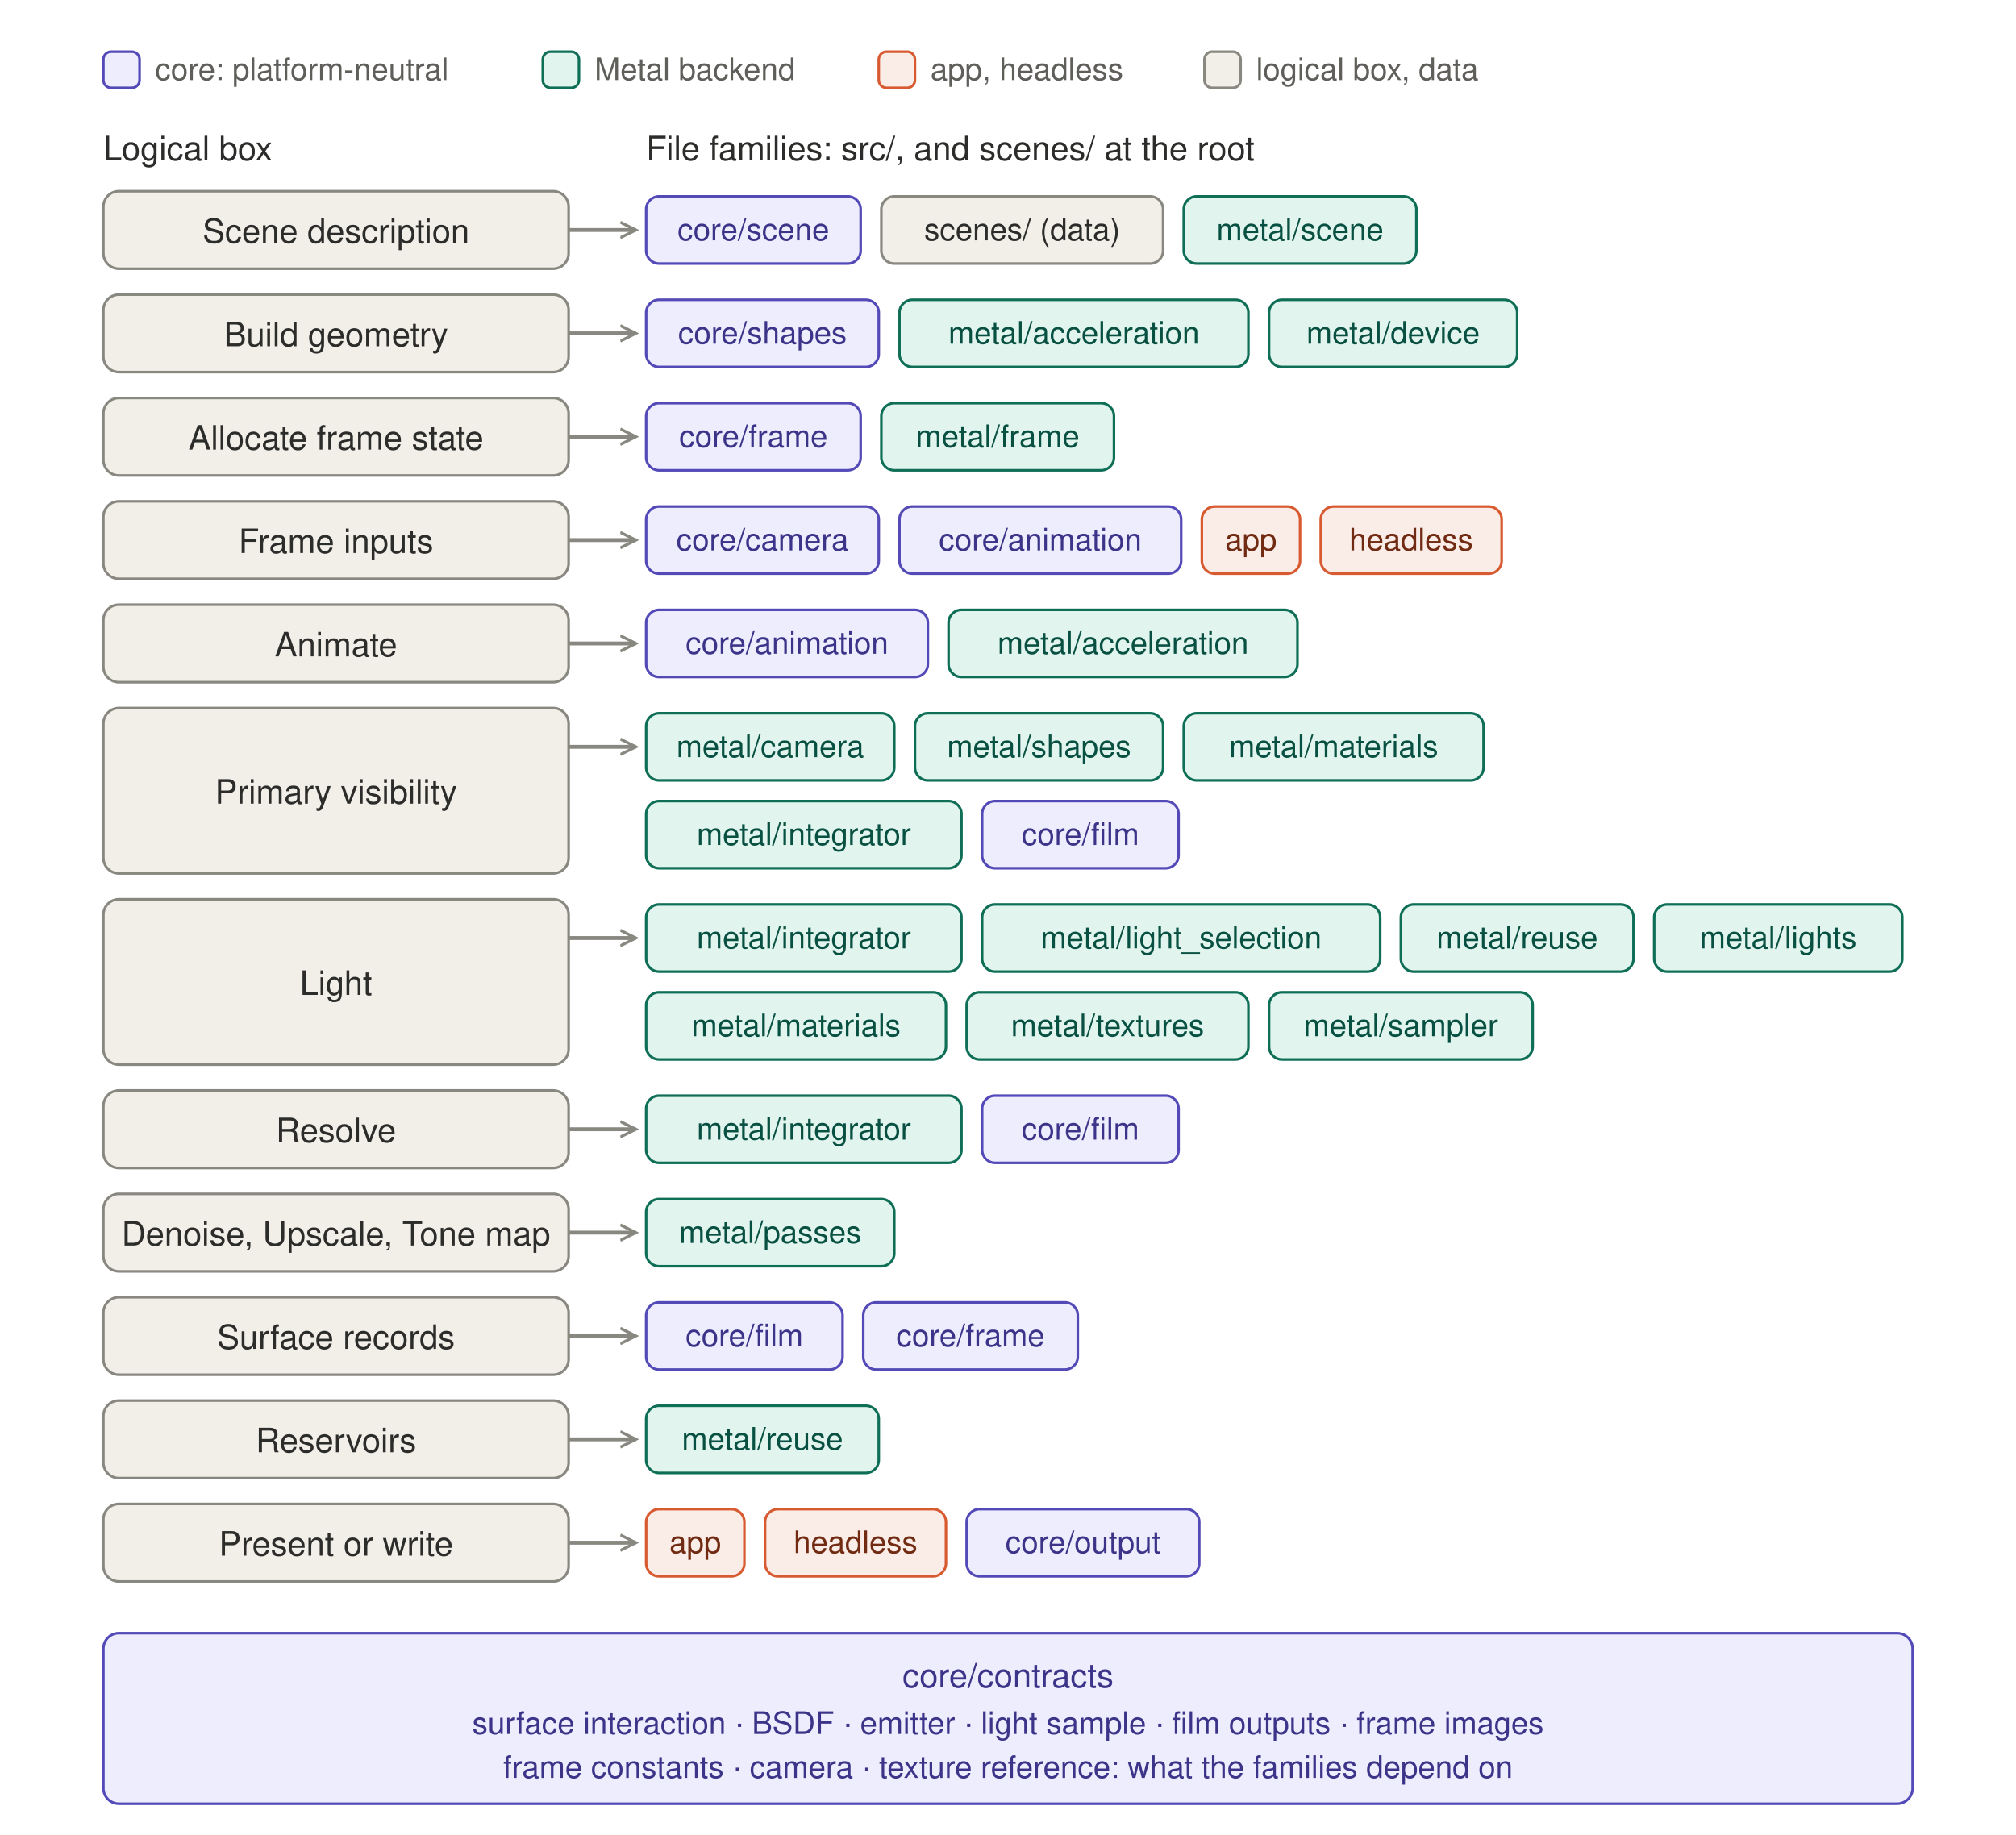
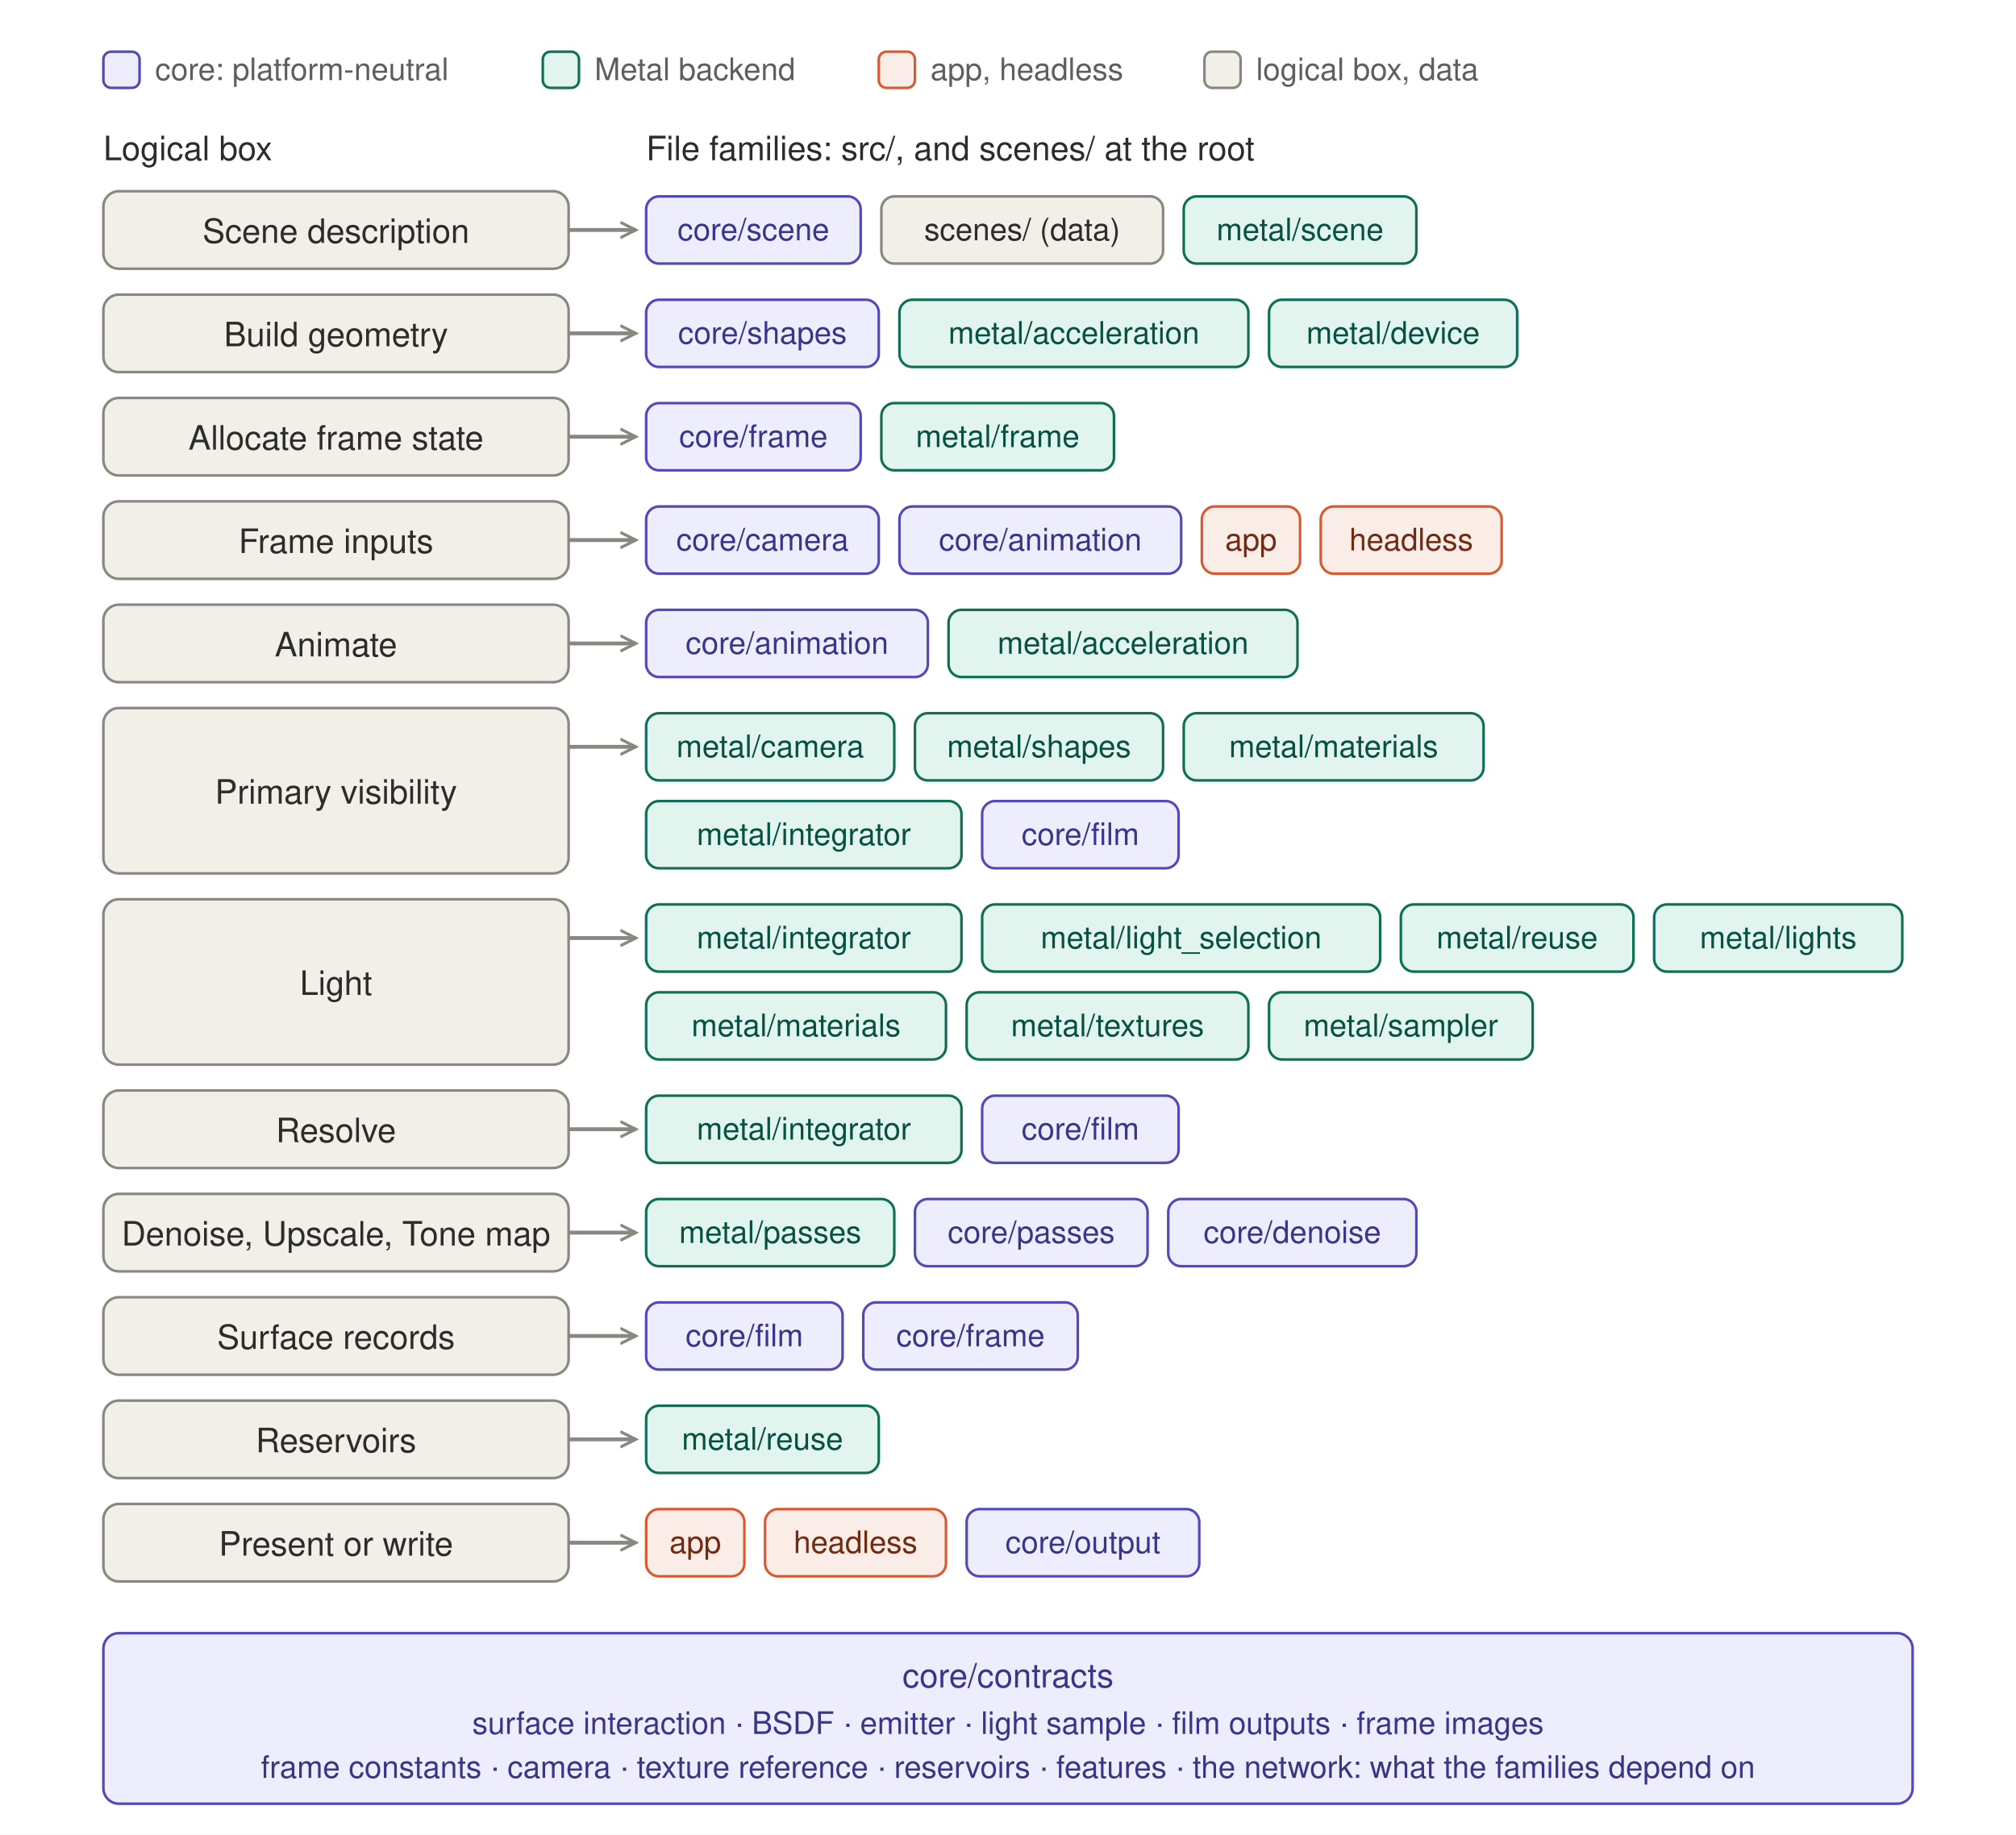
<svg xmlns="http://www.w3.org/2000/svg" width="780" height="710" viewBox="0 0 780 710" role="img">
  <style>
  .bg { fill: #FFFFFF; }
  .th { font: 500 13px -apple-system, BlinkMacSystemFont, "Segoe UI", Helvetica, Arial, sans-serif; fill: #2C2C2A; }
  .ts { font: 400 12px -apple-system, BlinkMacSystemFont, "Segoe UI", Helvetica, Arial, sans-serif; fill: #5F5E5A; }
  rect { stroke-width: 1; }
  .gray rect   { fill: #F1EFE8; stroke: #888780; } .gray text   { fill: #2C2C2A; }
  .teal rect   { fill: #E1F5EE; stroke: #0F6E56; } .teal text   { fill: #085041; }
  .purple rect { fill: #EEEDFE; stroke: #534AB7; } .purple text { fill: #3C3489; }
  .coral rect  { fill: #FAECE7; stroke: #D85A30; } .coral text  { fill: #712B13; }
  .arr { stroke: #888780; stroke-width: 1.5; fill: none; }
</style>
  <defs>
    <marker id="a" viewBox="0 0 10 10" refX="8" refY="5" markerWidth="5" markerHeight="5" orient="auto-start-reverse">
      <path d="M 0 1 L 8 5 L 0 9" fill="none" stroke="#888780" stroke-width="1.5" />
    </marker>
  </defs>
  <rect class="bg" x="0" y="0" width="780" height="710" />
  <g class="purple">
    <rect x="40" y="20" width="14" height="14" rx="3" />
  </g>
  <text class="ts" x="60" y="31">core: platform-neutral</text>
  <g class="teal">
    <rect x="210" y="20" width="14" height="14" rx="3" />
  </g>
  <text class="ts" x="230" y="31">Metal backend</text>
  <g class="coral">
    <rect x="340" y="20" width="14" height="14" rx="3" />
  </g>
  <text class="ts" x="360" y="31">app, headless</text>
  <g class="gray">
    <rect x="466" y="20" width="14" height="14" rx="3" />
  </g>
  <text class="ts" x="486" y="31">logical box, data</text>
  <text class="th" x="40" y="62">Logical box</text>
  <text class="th" x="250" y="62">File families: src/, and scenes/ at the root</text>
  <g class="gray">
    <rect x="40" y="74" width="180" height="30" rx="6" />
    <text class="th" x="130.0" y="94.0" text-anchor="middle">Scene description</text>
  </g>
  <line class="arr" x1="220" y1="89" x2="246" y2="89" marker-end="url(#a)" />
  <g class="purple">
    <rect x="250" y="76" width="83" height="26" rx="5" />
    <text class="ts" x="291.5" y="93" text-anchor="middle">core/scene</text>
  </g>
  <g class="gray">
    <rect x="341" y="76" width="109" height="26" rx="5" />
    <text class="ts" x="395.5" y="93" text-anchor="middle">scenes/ (data)</text>
  </g>
  <g class="teal">
    <rect x="458" y="76" width="90" height="26" rx="5" />
    <text class="ts" x="503.0" y="93" text-anchor="middle">metal/scene</text>
  </g>
  <g class="gray">
    <rect x="40" y="114" width="180" height="30" rx="6" />
    <text class="th" x="130.0" y="134.0" text-anchor="middle">Build geometry</text>
  </g>
  <line class="arr" x1="220" y1="129" x2="246" y2="129" marker-end="url(#a)" />
  <g class="purple">
    <rect x="250" y="116" width="90" height="26" rx="5" />
    <text class="ts" x="295.0" y="133" text-anchor="middle">core/shapes</text>
  </g>
  <g class="teal">
    <rect x="348" y="116" width="135" height="26" rx="5" />
    <text class="ts" x="415.5" y="133" text-anchor="middle">metal/acceleration</text>
  </g>
  <g class="teal">
    <rect x="491" y="116" width="96" height="26" rx="5" />
    <text class="ts" x="539.0" y="133" text-anchor="middle">metal/device</text>
  </g>
  <g class="gray">
    <rect x="40" y="154" width="180" height="30" rx="6" />
    <text class="th" x="130.0" y="174.0" text-anchor="middle">Allocate frame state</text>
  </g>
  <line class="arr" x1="220" y1="169" x2="246" y2="169" marker-end="url(#a)" />
  <g class="purple">
    <rect x="250" y="156" width="83" height="26" rx="5" />
    <text class="ts" x="291.5" y="173" text-anchor="middle">core/frame</text>
  </g>
  <g class="teal">
    <rect x="341" y="156" width="90" height="26" rx="5" />
    <text class="ts" x="386.0" y="173" text-anchor="middle">metal/frame</text>
  </g>
  <g class="gray">
    <rect x="40" y="194" width="180" height="30" rx="6" />
    <text class="th" x="130.0" y="214.0" text-anchor="middle">Frame inputs</text>
  </g>
  <line class="arr" x1="220" y1="209" x2="246" y2="209" marker-end="url(#a)" />
  <g class="purple">
    <rect x="250" y="196" width="90" height="26" rx="5" />
    <text class="ts" x="295.0" y="213" text-anchor="middle">core/camera</text>
  </g>
  <g class="purple">
    <rect x="348" y="196" width="109" height="26" rx="5" />
    <text class="ts" x="402.5" y="213" text-anchor="middle">core/animation</text>
  </g>
  <g class="coral">
    <rect x="465" y="196" width="38" height="26" rx="5" />
    <text class="ts" x="484.0" y="213" text-anchor="middle">app</text>
  </g>
  <g class="coral">
    <rect x="511" y="196" width="70" height="26" rx="5" />
    <text class="ts" x="546.0" y="213" text-anchor="middle">headless</text>
  </g>
  <g class="gray">
    <rect x="40" y="234" width="180" height="30" rx="6" />
    <text class="th" x="130.0" y="254.0" text-anchor="middle">Animate</text>
  </g>
  <line class="arr" x1="220" y1="249" x2="246" y2="249" marker-end="url(#a)" />
  <g class="purple">
    <rect x="250" y="236" width="109" height="26" rx="5" />
    <text class="ts" x="304.5" y="253" text-anchor="middle">core/animation</text>
  </g>
  <g class="teal">
    <rect x="367" y="236" width="135" height="26" rx="5" />
    <text class="ts" x="434.5" y="253" text-anchor="middle">metal/acceleration</text>
  </g>
  <g class="gray">
    <rect x="40" y="274" width="180" height="64" rx="6" />
    <text class="th" x="130.0" y="311.0" text-anchor="middle">Primary visibility</text>
  </g>
  <line class="arr" x1="220" y1="289" x2="246" y2="289" marker-end="url(#a)" />
  <g class="teal">
    <rect x="250" y="276" width="96" height="26" rx="5" />
    <text class="ts" x="298.0" y="293" text-anchor="middle">metal/camera</text>
  </g>
  <g class="teal">
    <rect x="354" y="276" width="96" height="26" rx="5" />
    <text class="ts" x="402.0" y="293" text-anchor="middle">metal/shapes</text>
  </g>
  <g class="teal">
    <rect x="458" y="276" width="116" height="26" rx="5" />
    <text class="ts" x="516.0" y="293" text-anchor="middle">metal/materials</text>
  </g>
  <g class="teal">
    <rect x="250" y="310" width="122" height="26" rx="5" />
    <text class="ts" x="311.0" y="327" text-anchor="middle">metal/integrator</text>
  </g>
  <g class="purple">
    <rect x="380" y="310" width="76" height="26" rx="5" />
    <text class="ts" x="418.0" y="327" text-anchor="middle">core/film</text>
  </g>
  <g class="gray">
    <rect x="40" y="348" width="180" height="64" rx="6" />
    <text class="th" x="130.0" y="385.0" text-anchor="middle">Light</text>
  </g>
  <line class="arr" x1="220" y1="363" x2="246" y2="363" marker-end="url(#a)" />
  <g class="teal">
    <rect x="250" y="350" width="122" height="26" rx="5" />
    <text class="ts" x="311.0" y="367" text-anchor="middle">metal/integrator</text>
  </g>
  <g class="teal">
    <rect x="380" y="350" width="154" height="26" rx="5" />
    <text class="ts" x="457.0" y="367" text-anchor="middle">metal/light_selection</text>
  </g>
  <g class="teal">
    <rect x="542" y="350" width="90" height="26" rx="5" />
    <text class="ts" x="587.0" y="367" text-anchor="middle">metal/reuse</text>
  </g>
  <g class="teal">
    <rect x="640" y="350" width="96" height="26" rx="5" />
    <text class="ts" x="688.0" y="367" text-anchor="middle">metal/lights</text>
  </g>
  <g class="teal">
    <rect x="250" y="384" width="116" height="26" rx="5" />
    <text class="ts" x="308.0" y="401" text-anchor="middle">metal/materials</text>
  </g>
  <g class="teal">
    <rect x="374" y="384" width="109" height="26" rx="5" />
    <text class="ts" x="428.5" y="401" text-anchor="middle">metal/textures</text>
  </g>
  <g class="teal">
    <rect x="491" y="384" width="102" height="26" rx="5" />
    <text class="ts" x="542.0" y="401" text-anchor="middle">metal/sampler</text>
  </g>
  <g class="gray">
    <rect x="40" y="422" width="180" height="30" rx="6" />
    <text class="th" x="130.0" y="442.0" text-anchor="middle">Resolve</text>
  </g>
  <line class="arr" x1="220" y1="437" x2="246" y2="437" marker-end="url(#a)" />
  <g class="teal">
    <rect x="250" y="424" width="122" height="26" rx="5" />
    <text class="ts" x="311.0" y="441" text-anchor="middle">metal/integrator</text>
  </g>
  <g class="purple">
    <rect x="380" y="424" width="76" height="26" rx="5" />
    <text class="ts" x="418.0" y="441" text-anchor="middle">core/film</text>
  </g>
  <g class="gray">
    <rect x="40" y="462" width="180" height="30" rx="6" />
    <text class="th" x="130.0" y="482.0" text-anchor="middle">Denoise, Upscale, Tone map</text>
  </g>
  <line class="arr" x1="220" y1="477" x2="246" y2="477" marker-end="url(#a)" />
  <g class="teal">
    <rect x="250" y="464" width="96" height="26" rx="5" />
    <text class="ts" x="298.0" y="481" text-anchor="middle">metal/passes</text>
  </g>
+   <g class="purple">
+     <rect x="354" y="464" width="90" height="26" rx="5" />
+     <text class="ts" x="399.0" y="481" text-anchor="middle">core/passes</text>
+   </g>
+   <g class="purple">
+     <rect x="452" y="464" width="96" height="26" rx="5" />
+     <text class="ts" x="500.0" y="481" text-anchor="middle">core/denoise</text>
+   </g>
  <g class="gray">
    <rect x="40" y="502" width="180" height="30" rx="6" />
    <text class="th" x="130.0" y="522.0" text-anchor="middle">Surface records</text>
  </g>
  <line class="arr" x1="220" y1="517" x2="246" y2="517" marker-end="url(#a)" />
  <g class="purple">
    <rect x="250" y="504" width="76" height="26" rx="5" />
    <text class="ts" x="288.0" y="521" text-anchor="middle">core/film</text>
  </g>
  <g class="purple">
    <rect x="334" y="504" width="83" height="26" rx="5" />
    <text class="ts" x="375.5" y="521" text-anchor="middle">core/frame</text>
  </g>
  <g class="gray">
    <rect x="40" y="542" width="180" height="30" rx="6" />
    <text class="th" x="130.0" y="562.0" text-anchor="middle">Reservoirs</text>
  </g>
  <line class="arr" x1="220" y1="557" x2="246" y2="557" marker-end="url(#a)" />
  <g class="teal">
    <rect x="250" y="544" width="90" height="26" rx="5" />
    <text class="ts" x="295.0" y="561" text-anchor="middle">metal/reuse</text>
  </g>
  <g class="gray">
    <rect x="40" y="582" width="180" height="30" rx="6" />
    <text class="th" x="130.0" y="602.0" text-anchor="middle">Present or write</text>
  </g>
  <line class="arr" x1="220" y1="597" x2="246" y2="597" marker-end="url(#a)" />
  <g class="coral">
    <rect x="250" y="584" width="38" height="26" rx="5" />
    <text class="ts" x="269.0" y="601" text-anchor="middle">app</text>
  </g>
  <g class="coral">
    <rect x="296" y="584" width="70" height="26" rx="5" />
    <text class="ts" x="331.0" y="601" text-anchor="middle">headless</text>
  </g>
  <g class="purple">
    <rect x="374" y="584" width="90" height="26" rx="5" />
    <text class="ts" x="419.0" y="601" text-anchor="middle">core/output</text>
  </g>
  <g class="purple">
    <rect x="40" y="632" width="700" height="66" rx="6" />
    <text class="th" x="390.0" y="653" text-anchor="middle">core/contracts</text>
    <text class="ts" x="390.0" y="671" text-anchor="middle">surface interaction · BSDF · emitter · light sample · film outputs · frame images</text>
-     <text class="ts" x="390.0" y="688" text-anchor="middle">frame constants · camera · texture reference: what the families depend on</text>
+     <text class="ts" x="390.0" y="688" text-anchor="middle">frame constants · camera · texture reference · reservoirs · features · the network: what the families depend on</text>
  </g>
</svg>
